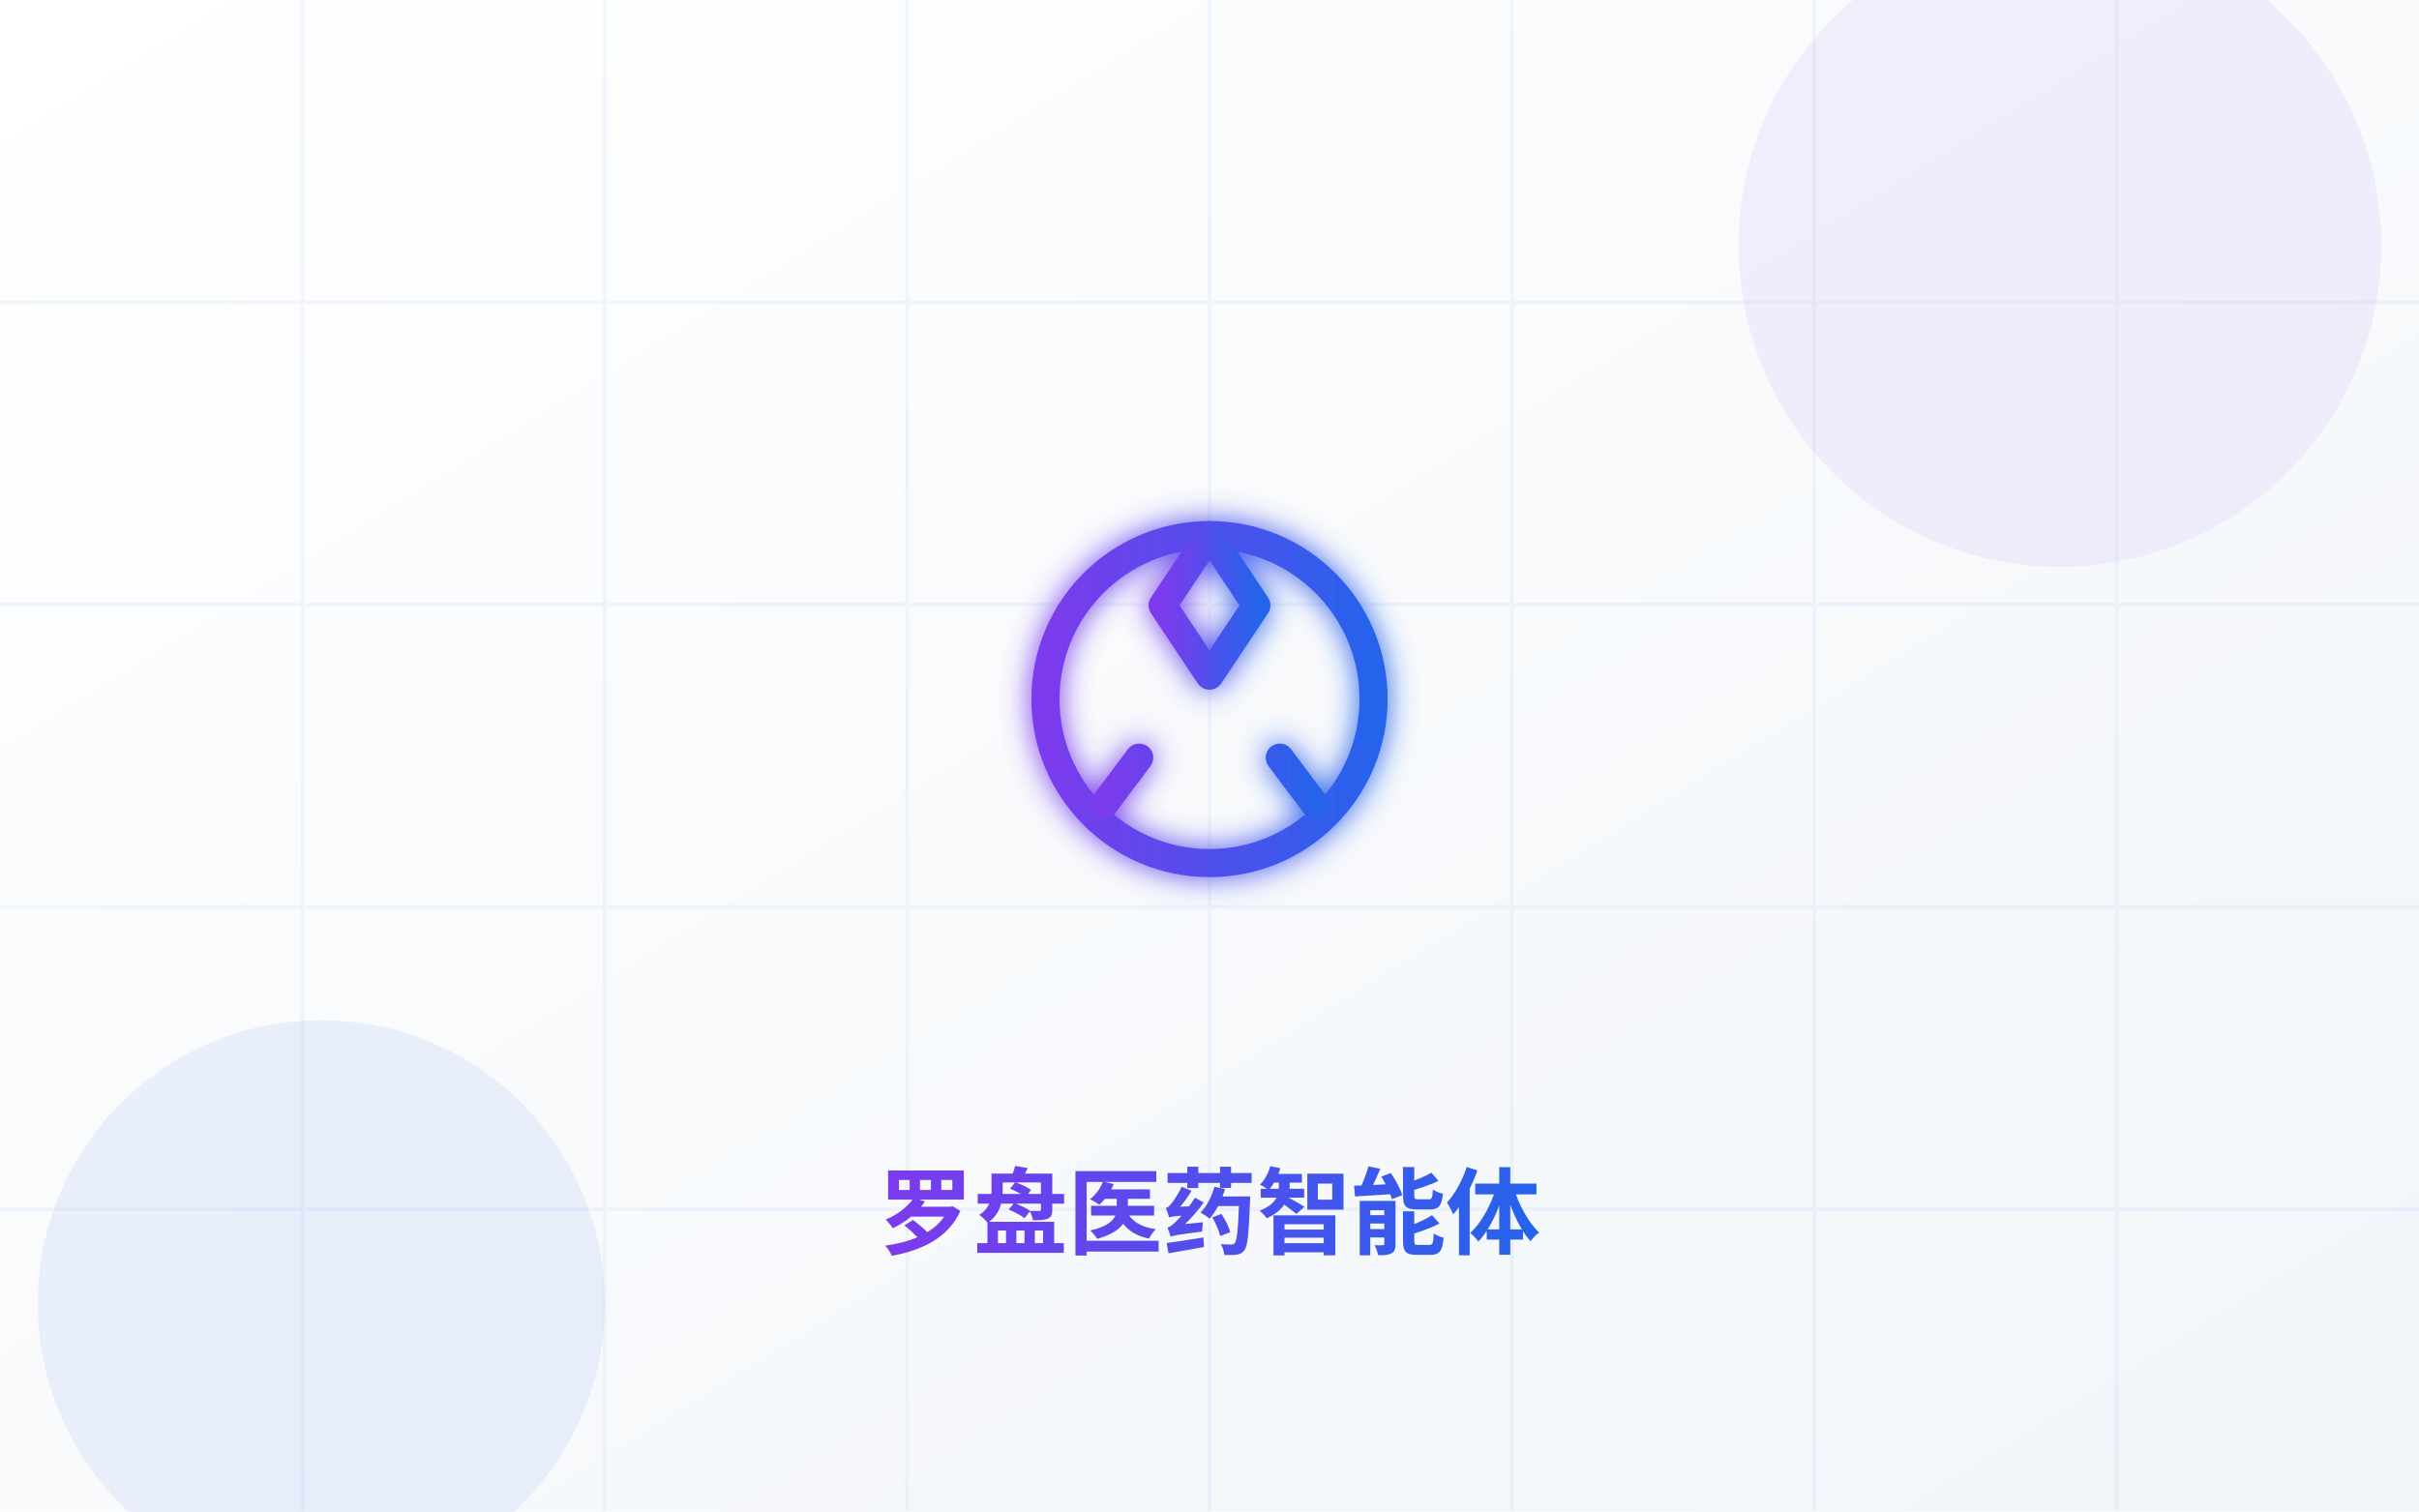
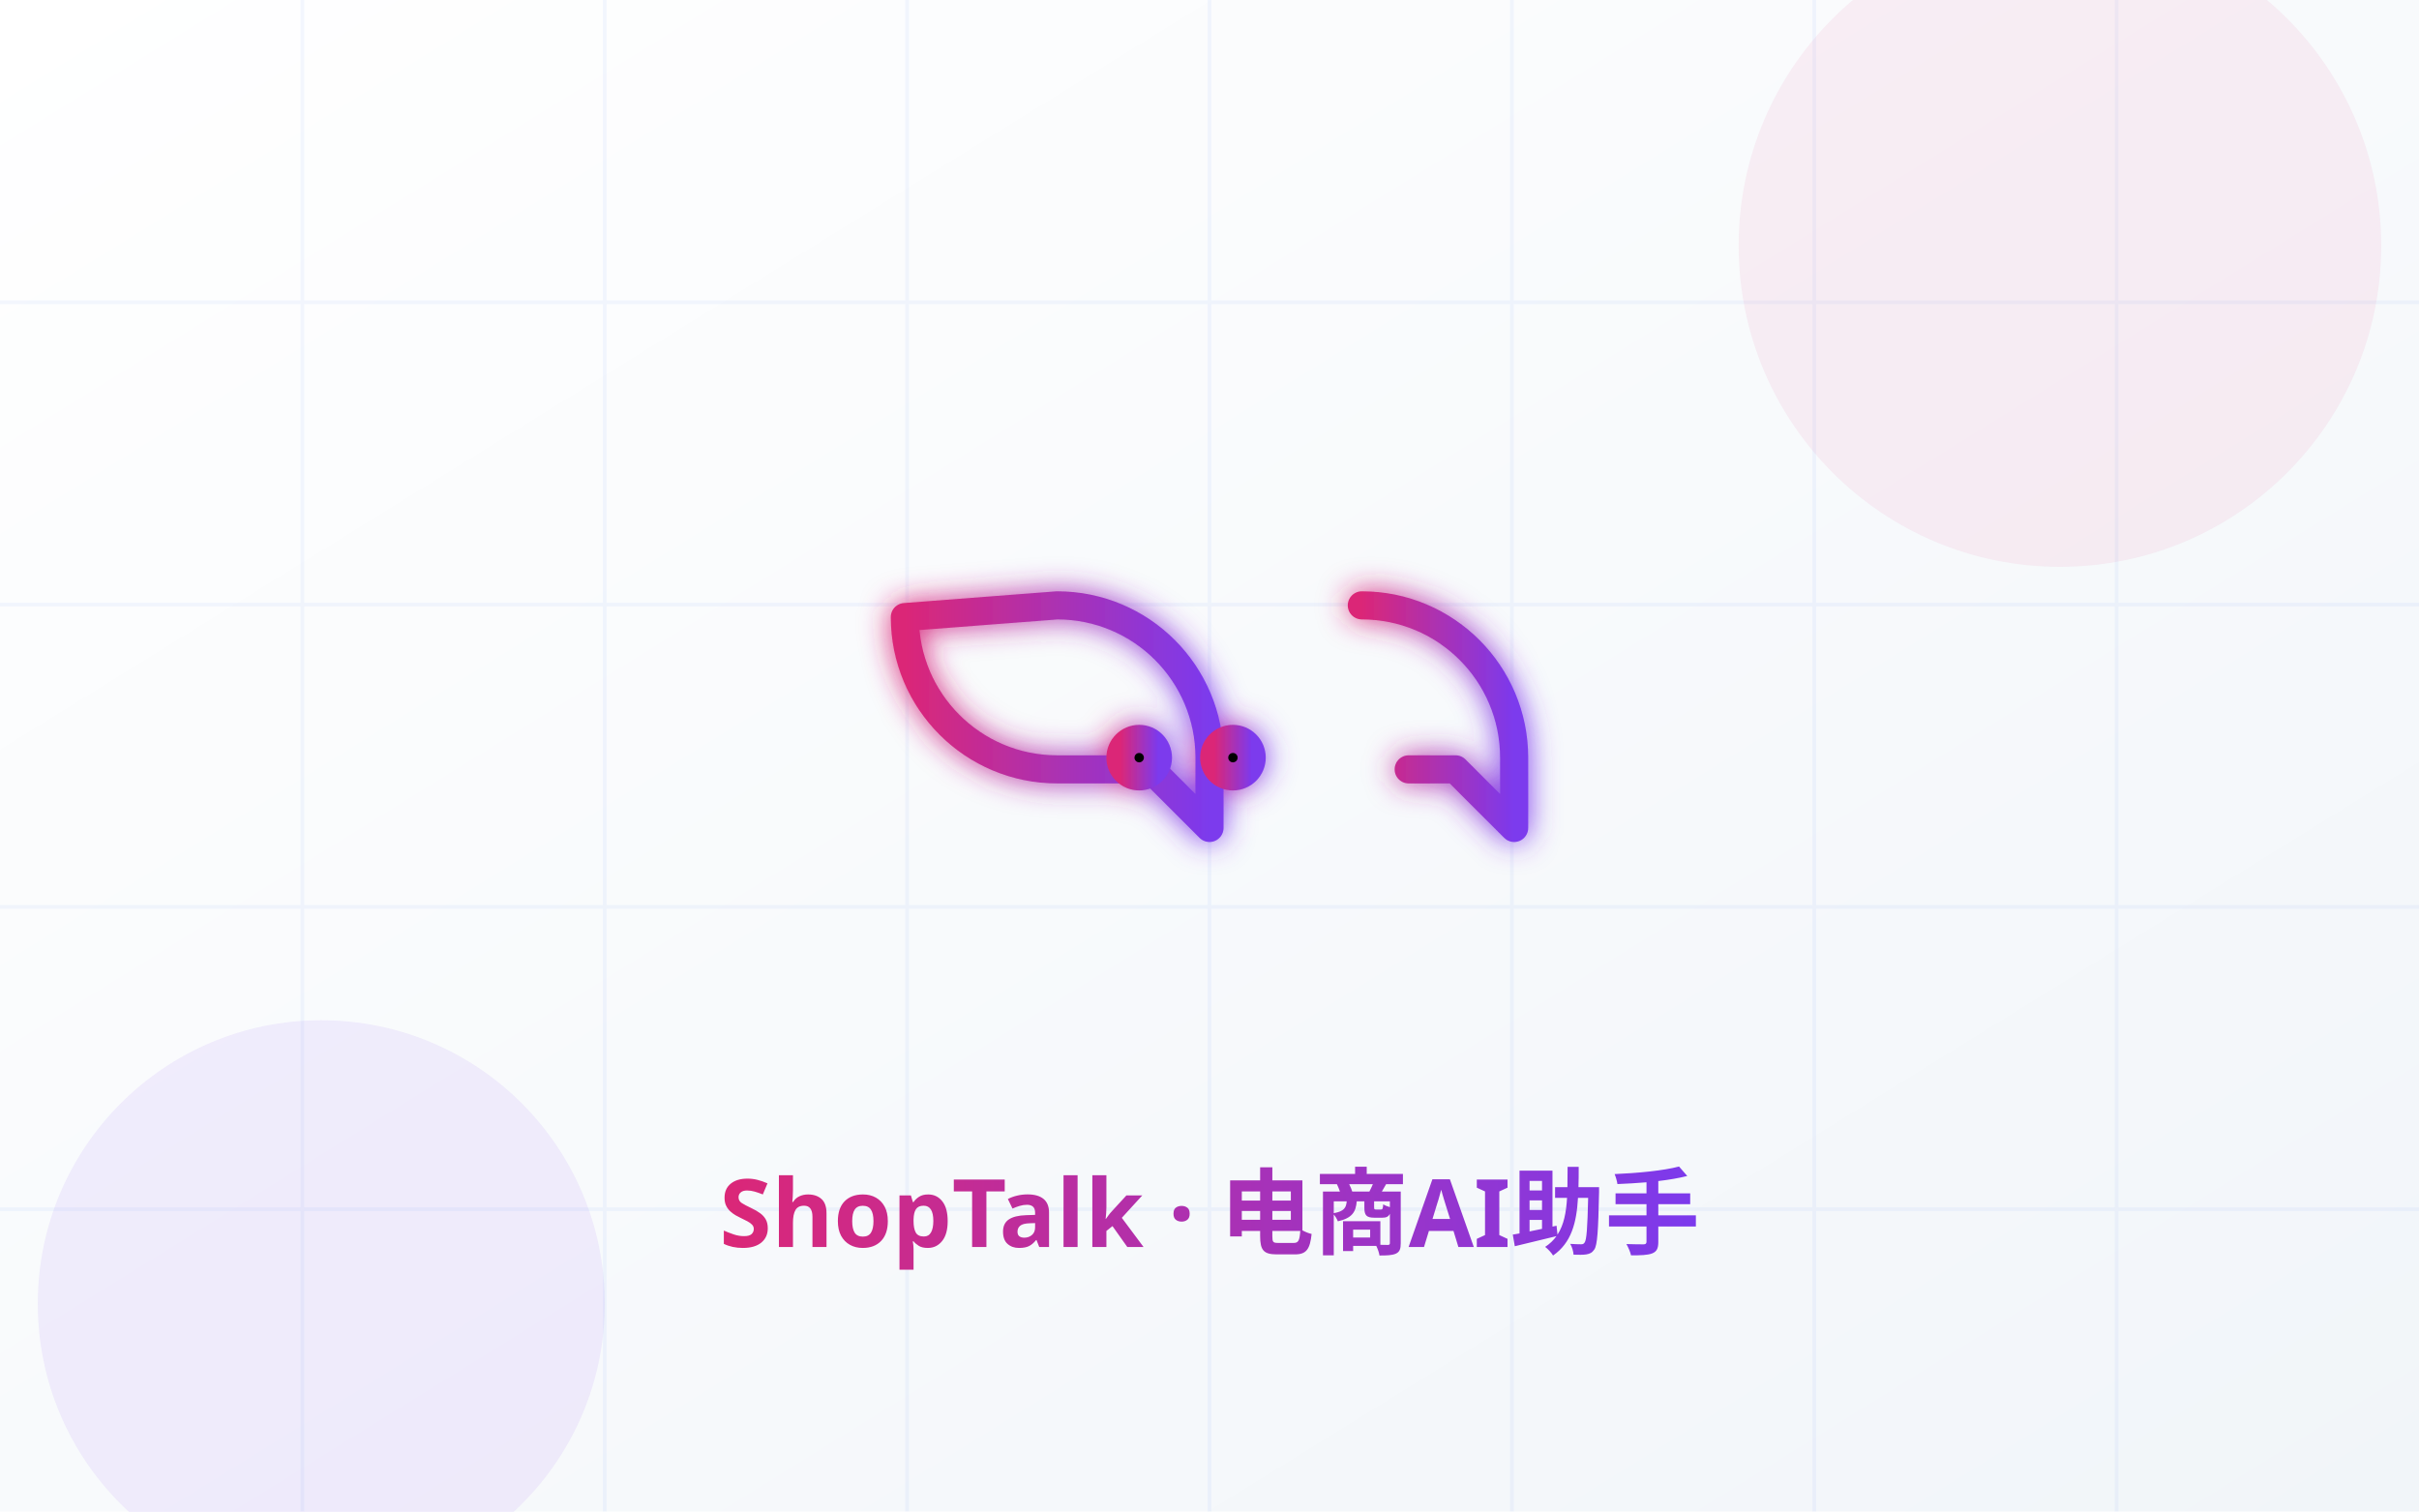
<svg xmlns="http://www.w3.org/2000/svg" viewBox="0 0 640 400" width="640" height="400">
  <defs>
    <linearGradient id="bg" x1="0" y1="0" x2="1" y2="1">
      <stop offset="0" stop-color="#ffffff" />
      <stop offset="1" stop-color="#f1f5f9" />
    </linearGradient>
    <linearGradient id="g" x1="0" y1="0" x2="1" y2="0">
-       <stop offset="0" stop-color="#7c3aed" />
-       <stop offset="1" stop-color="#2563eb" />
+       <stop offset="0" stop-color="#db2777" />
+       <stop offset="1" stop-color="#7c3aed" />
    </linearGradient>
    <filter id="glow" x="-40%" y="-40%" width="180%" height="180%">
      <feGaussianBlur stdDeviation="4" result="b" />
      <feMerge>
        <feMergeNode in="b" />
        <feMergeNode in="SourceGraphic" />
      </feMerge>
    </filter>
  </defs>
  <rect width="640" height="400" fill="url(#bg)" />
  <g stroke="rgba(37,99,235,.05)" stroke-width="1">
    <path d="M0 80h640M0 160h640M0 240h640M0 320h640M80 0v400M160 0v400M240 0v400M320 0v400M400 0v400M480 0v400M560 0v400" />
  </g>
-   <circle cx="545" cy="65" r="85" fill="#7c3aed" opacity=".07" />
-   <circle cx="85" cy="345" r="75" fill="#2563eb" opacity=".08" />
+   <circle cx="545" cy="65" r="85" fill="#db2777" opacity=".07" />
+   <circle cx="85" cy="345" r="75" fill="#7c3aed" opacity=".08" />
  <g filter="url(#glow)" transform="translate(320 185)">
    <g transform="scale(3.1)" stroke="url(#g)" stroke-width="2.4" fill="none" stroke-linecap="round" stroke-linejoin="round">
-       <circle cx="0" cy="0" r="14" />
-       <path d="M0 -14l4 6-4 6-4-6z" />
-       <path d="M-9 9l3 -4M9 9l-3 -4" />
+       <path d="M-13 -8a13 13 0 0 1 13 13v6l-5 -5h-8a13 13 0 0 1-13-13z" />
+       <path d="M13 -8a13 13 0 0 1 13 13v6l-5 -5h-4" />
+       <circle cx="-6" cy="5" r="1.6" fill="currentColor" />
+       <circle cx="2" cy="5" r="1.6" fill="currentColor" />
    </g>
  </g>
-   <text x="320" y="330" text-anchor="middle" font-family="sans-serif" font-size="25" font-weight="bold" fill="url(#g)">罗盘医药智能体</text>
+   <text x="320" y="330" text-anchor="middle" font-family="sans-serif" font-size="25" font-weight="bold" fill="url(#g)">ShopTalk · 电商AI助手</text>
</svg>
